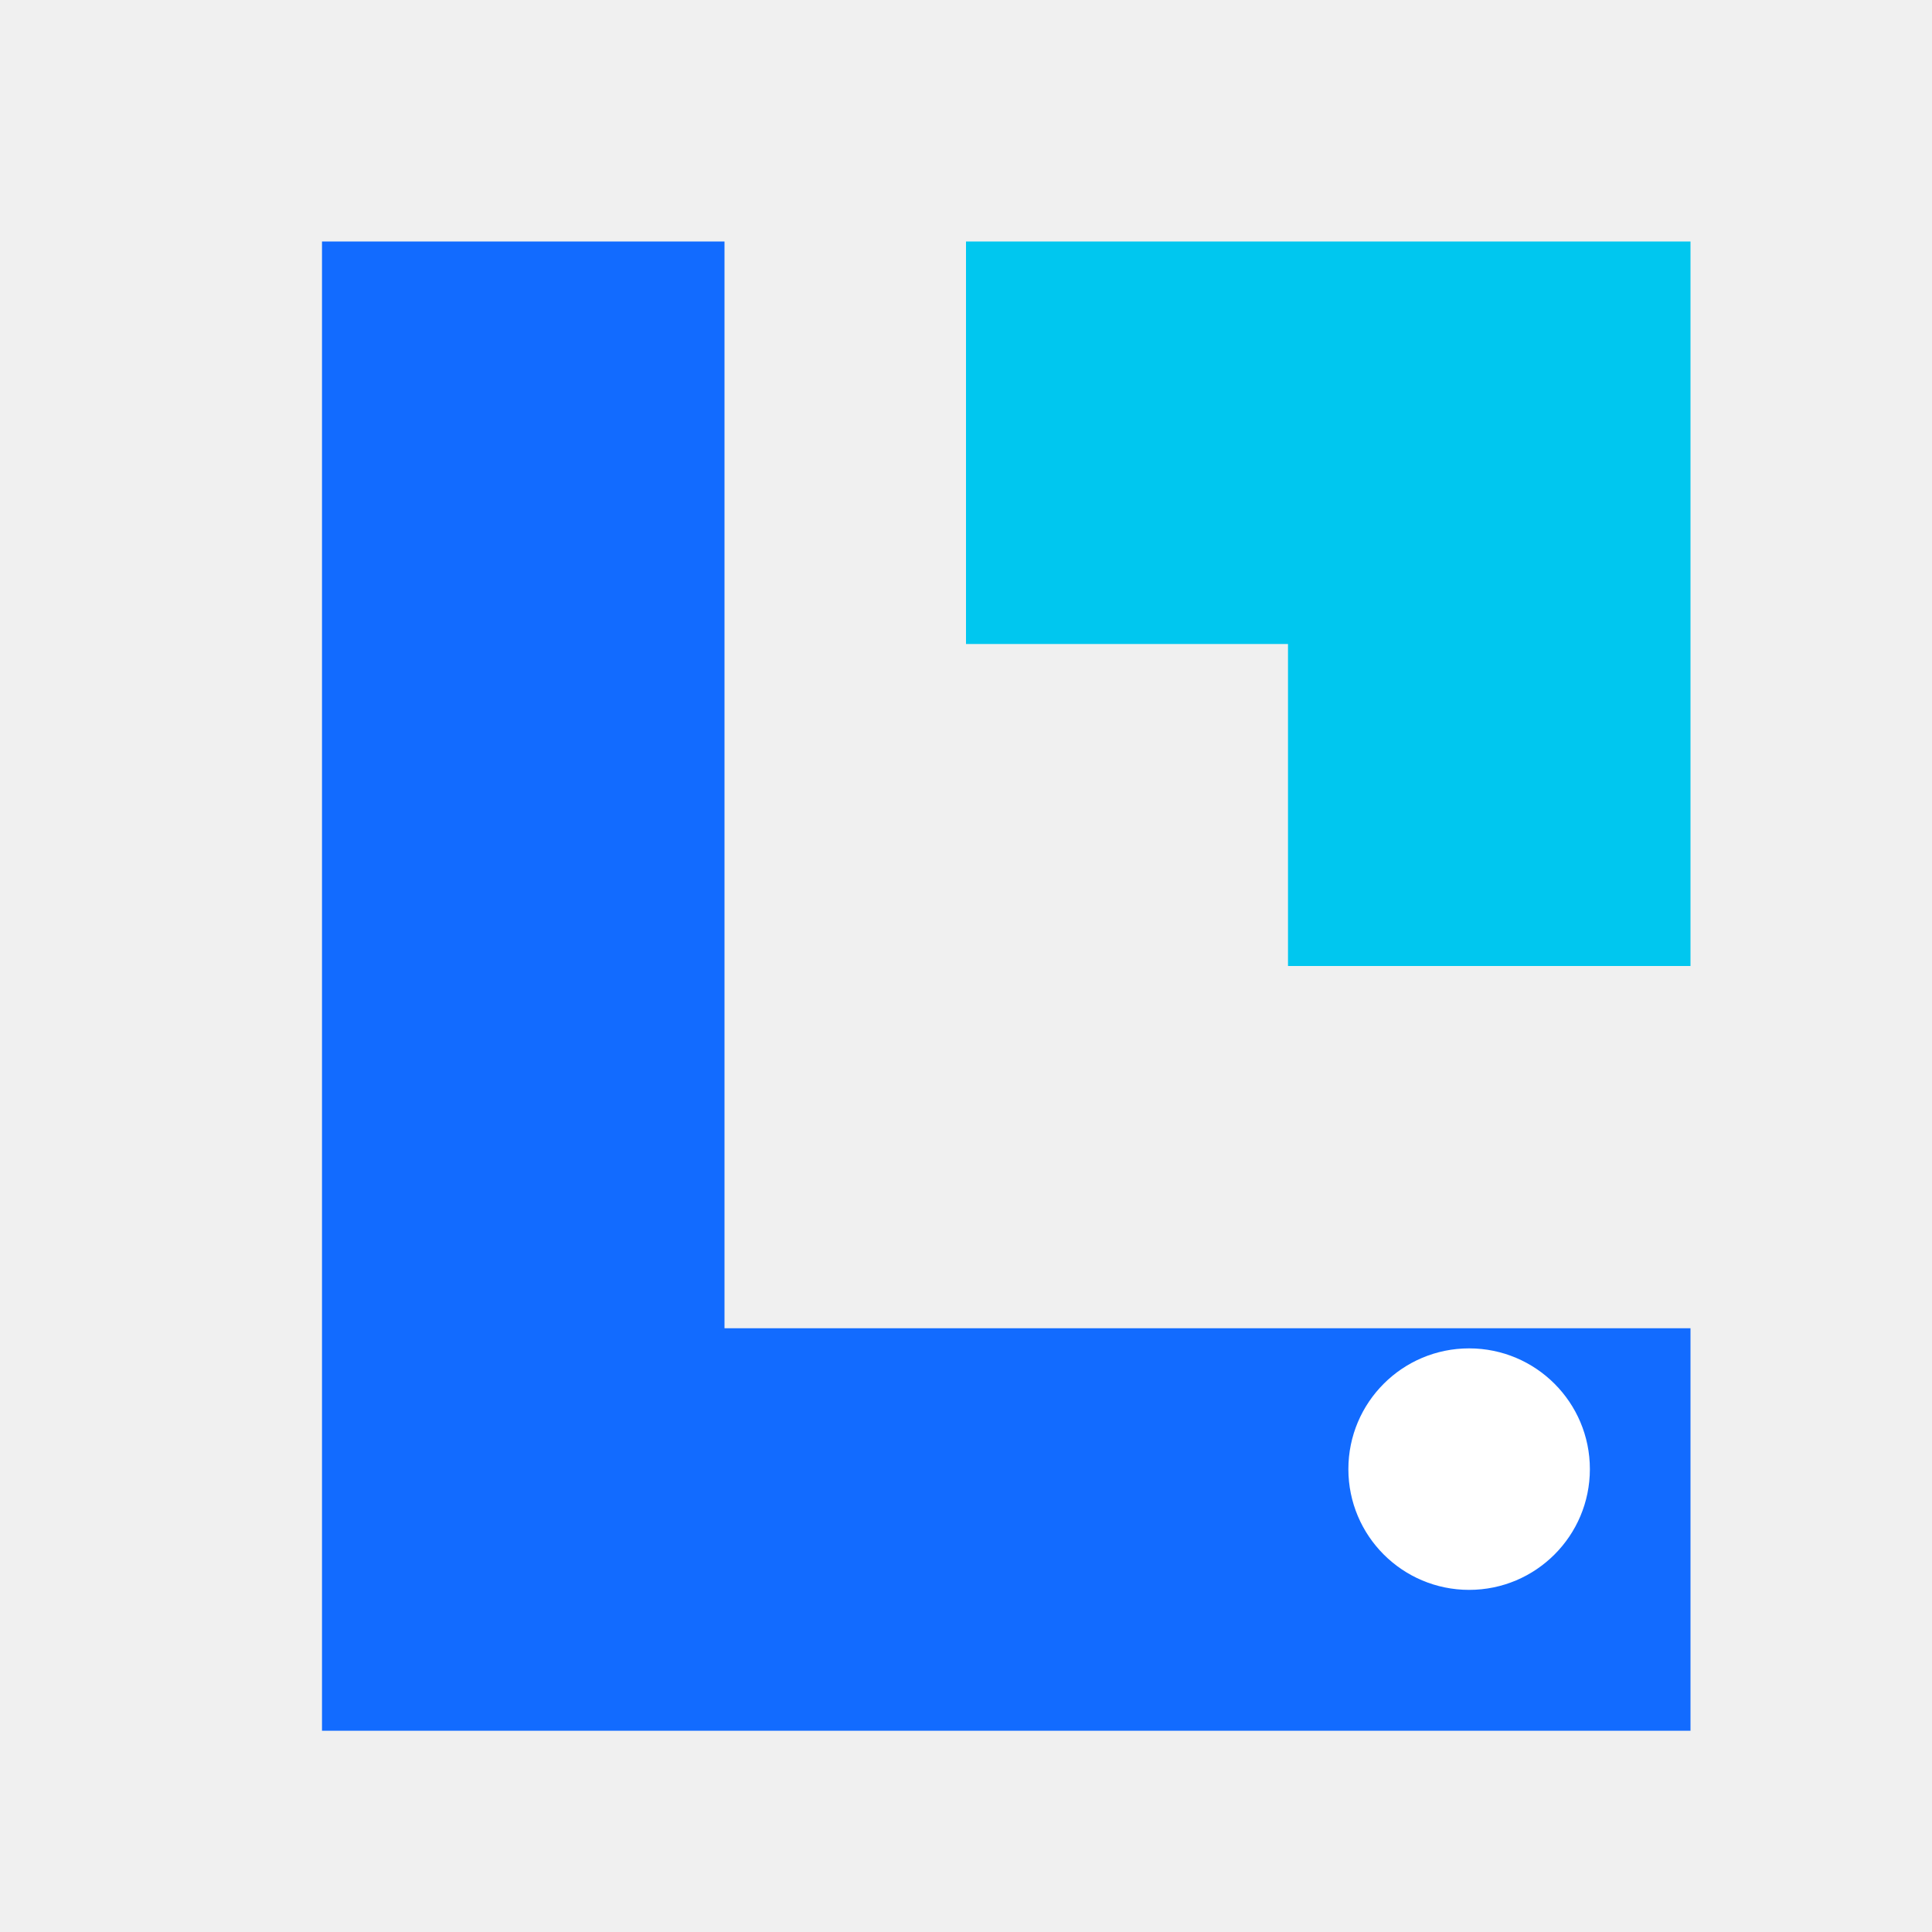
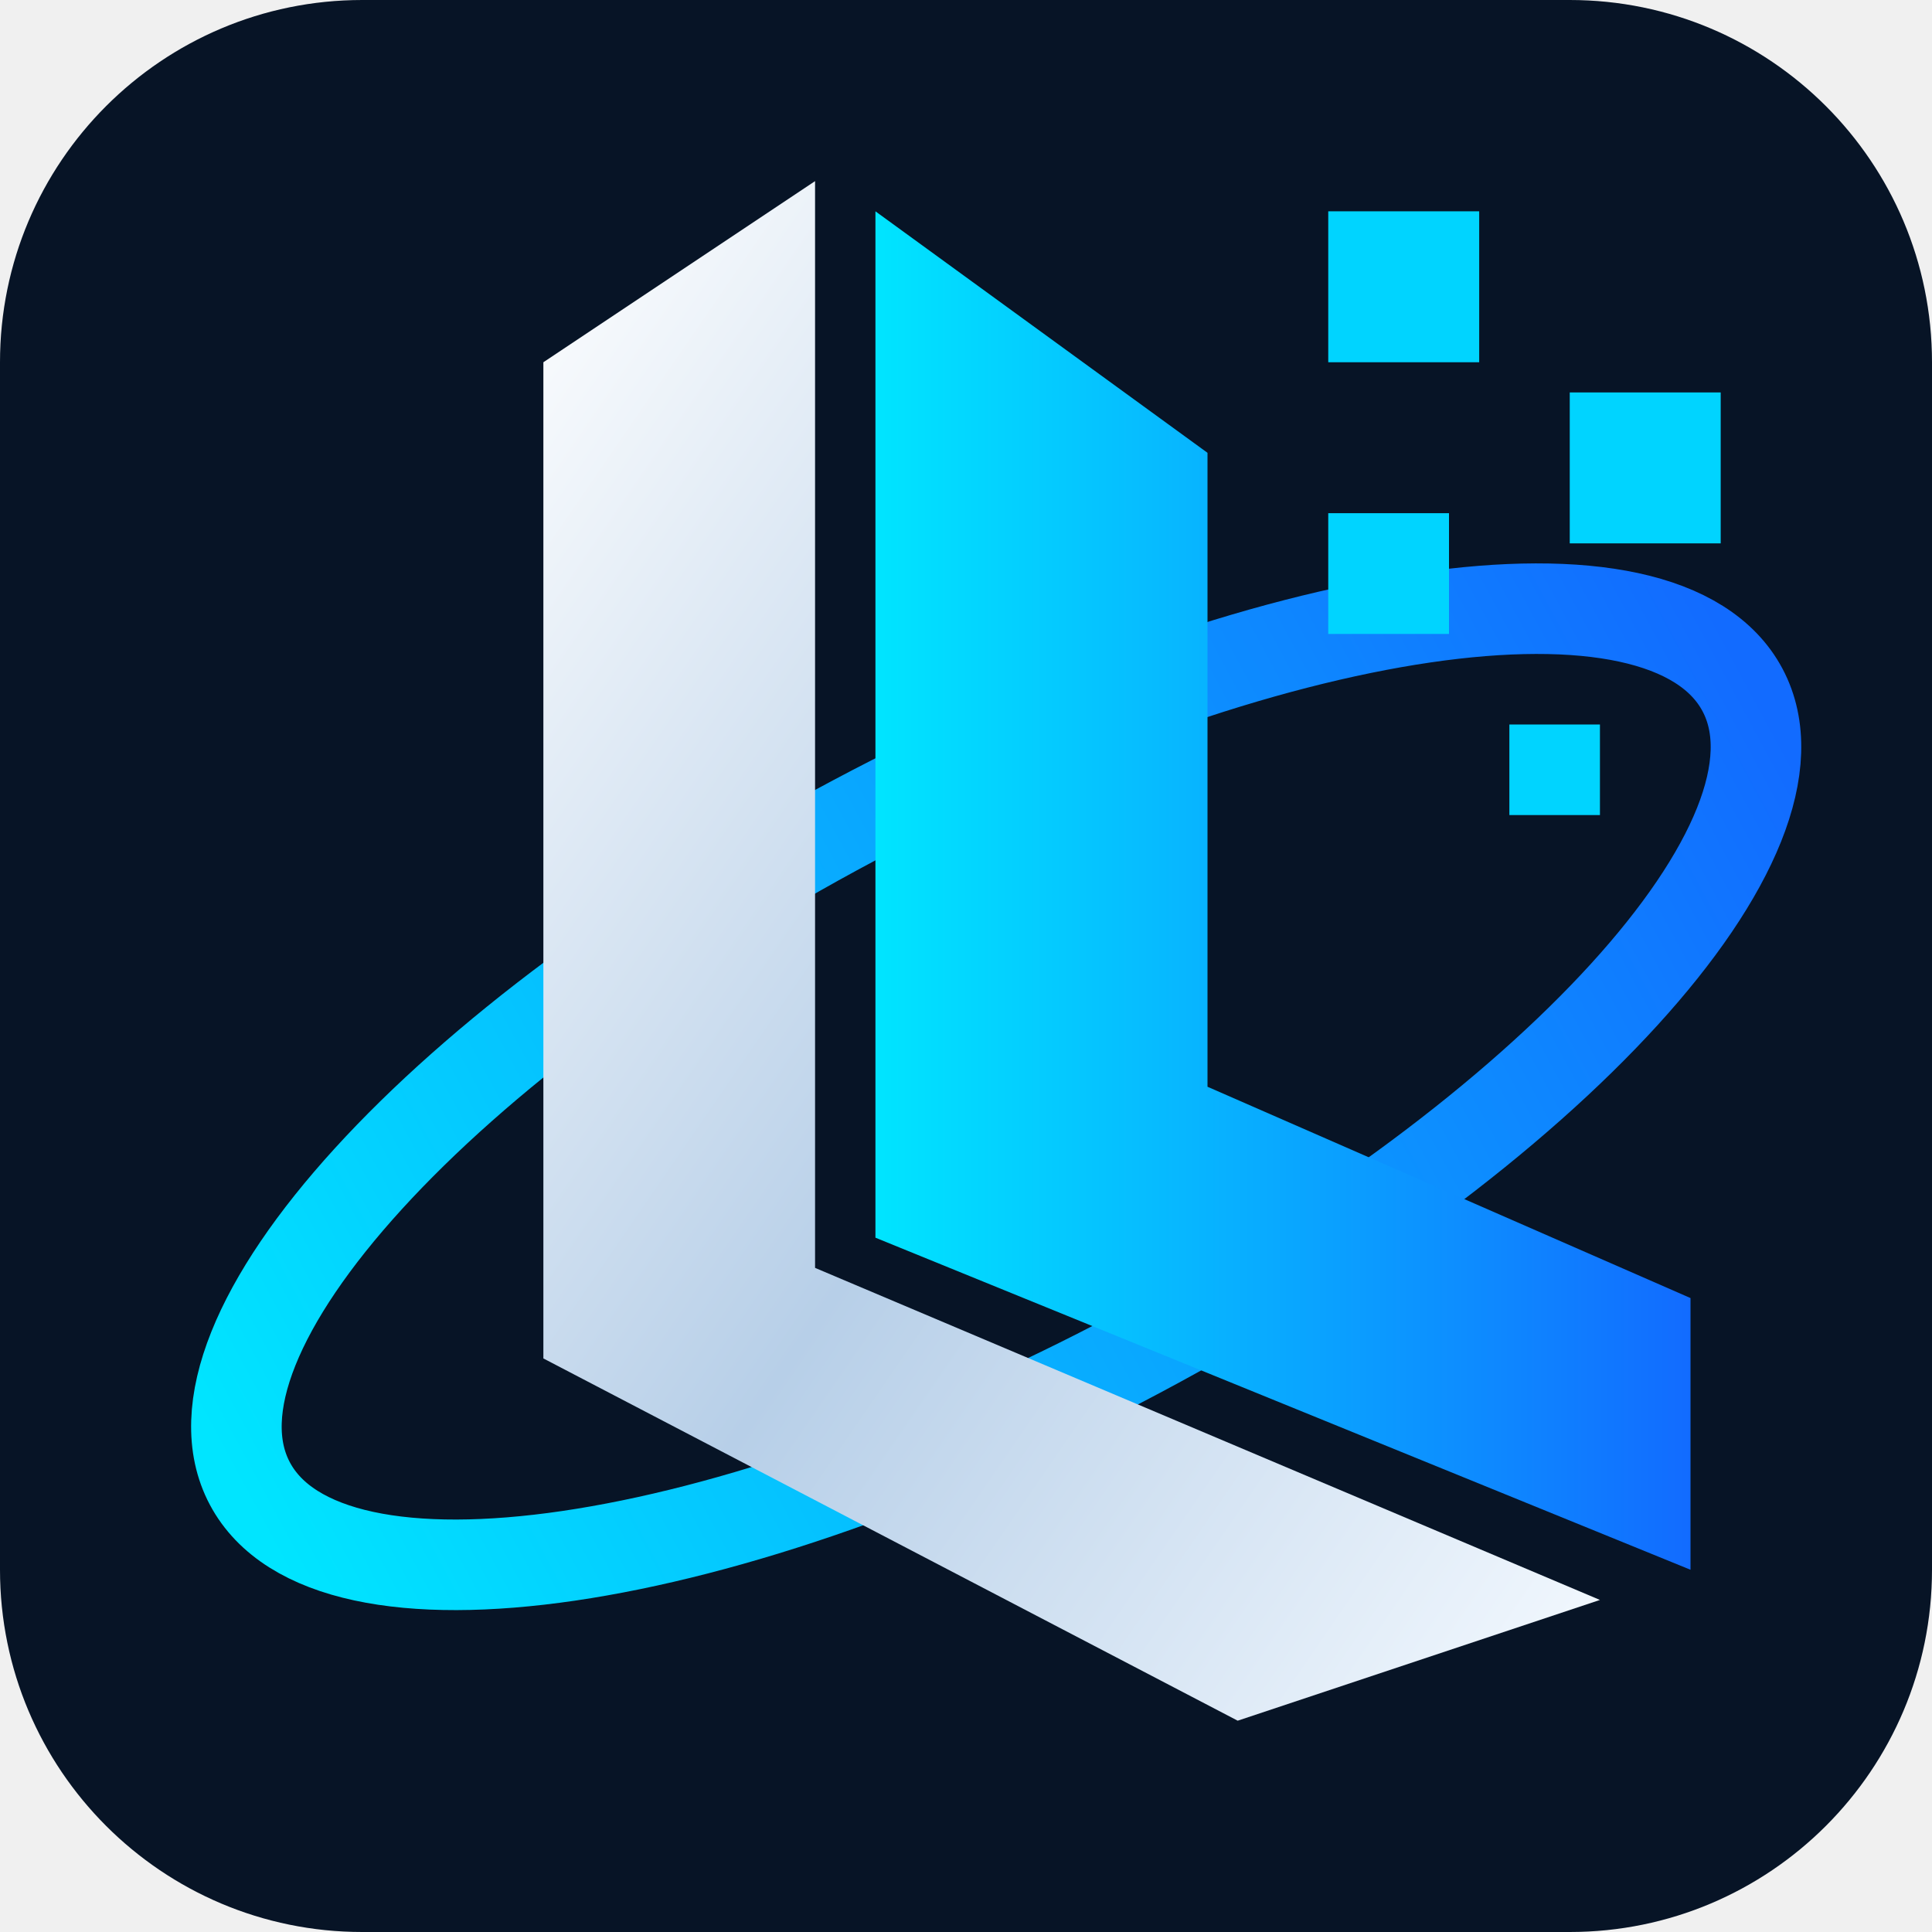
- <svg xmlns="http://www.w3.org/2000/svg" viewBox="0 0 48 48">
-   <path d="M8 6h10v27h24v10H8Z" fill="#126bff" />
-   <path d="M24 6h18v18H32V16h-8Z" fill="#00c7ef" />
-   <circle cx="36.5" cy="36.5" r="3" fill="#fff" />
+ <svg xmlns="http://www.w3.org/2000/svg" viewBox="0 0 64 64">
+   <defs>
+     <linearGradient id="silver" x2="1" y2="1">
+       <stop stop-color="#fff" />
+       <stop offset=".5" stop-color="#b7cfe8" />
+       <stop offset="1" stop-color="#f5faff" />
+     </linearGradient>
+     <linearGradient id="cyan">
+       <stop stop-color="#00e5ff" />
+       <stop offset="1" stop-color="#126bff" />
+     </linearGradient>
+   </defs>
+   <rect width="64" height="64" rx="12" fill="#071426" />
+   <ellipse cx="33" cy="36" rx="28" ry="10" transform="rotate(-28 33 36)" fill="none" stroke="url(#cyan)" stroke-width="3" />
+   <path d="m18 12 9-6v36l26 11-12 4-23-12Z" fill="url(#silver)" />
+   <path d="m29 7 11 8v21l16 7v9L29 41Z" fill="url(#cyan)" />
+   <g fill="#00d4ff">
+     <path d="M44 7h5v5h-5zm8 6h5v5h-5zm-8 4h4v4h-4zm6 7h3v3h-3z" />
+   </g>
</svg>
